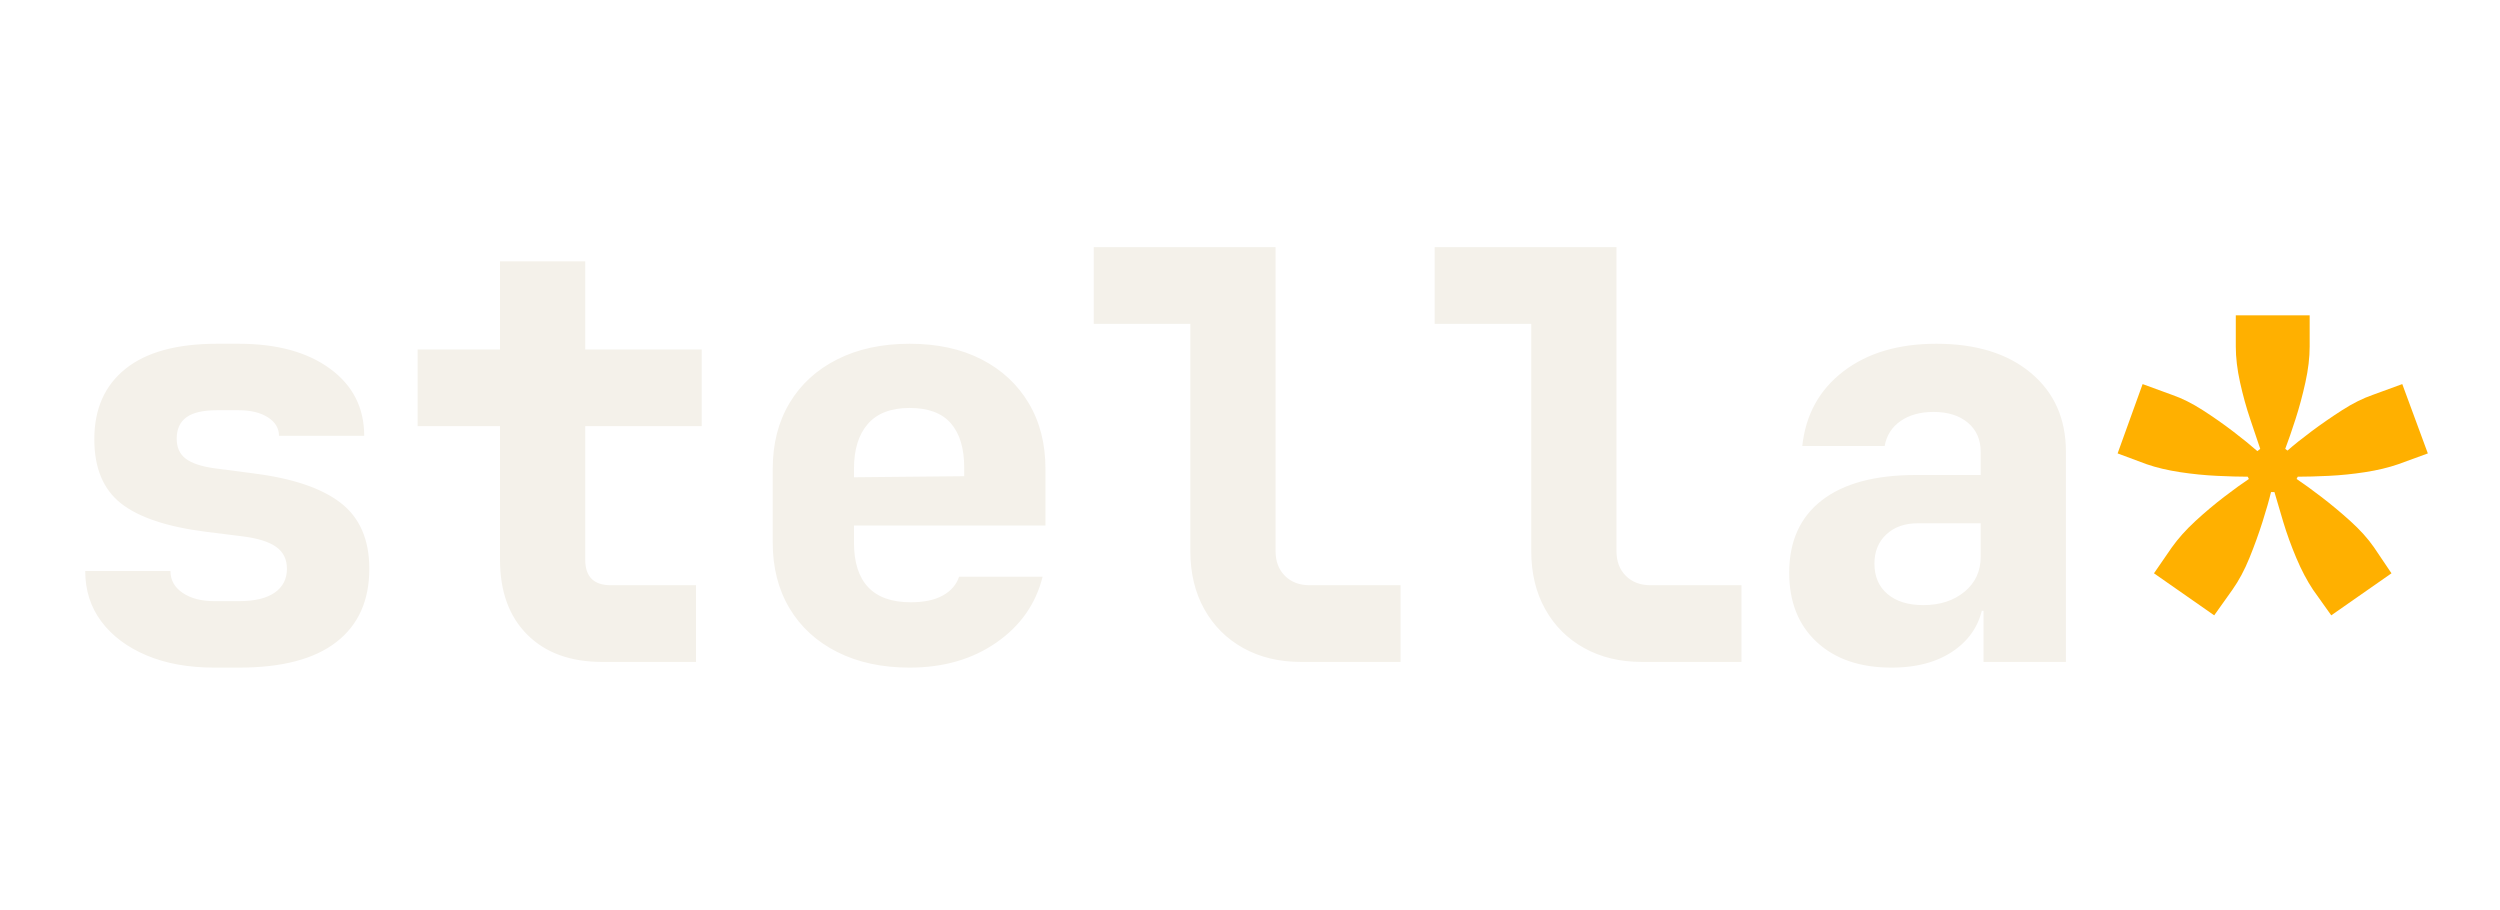
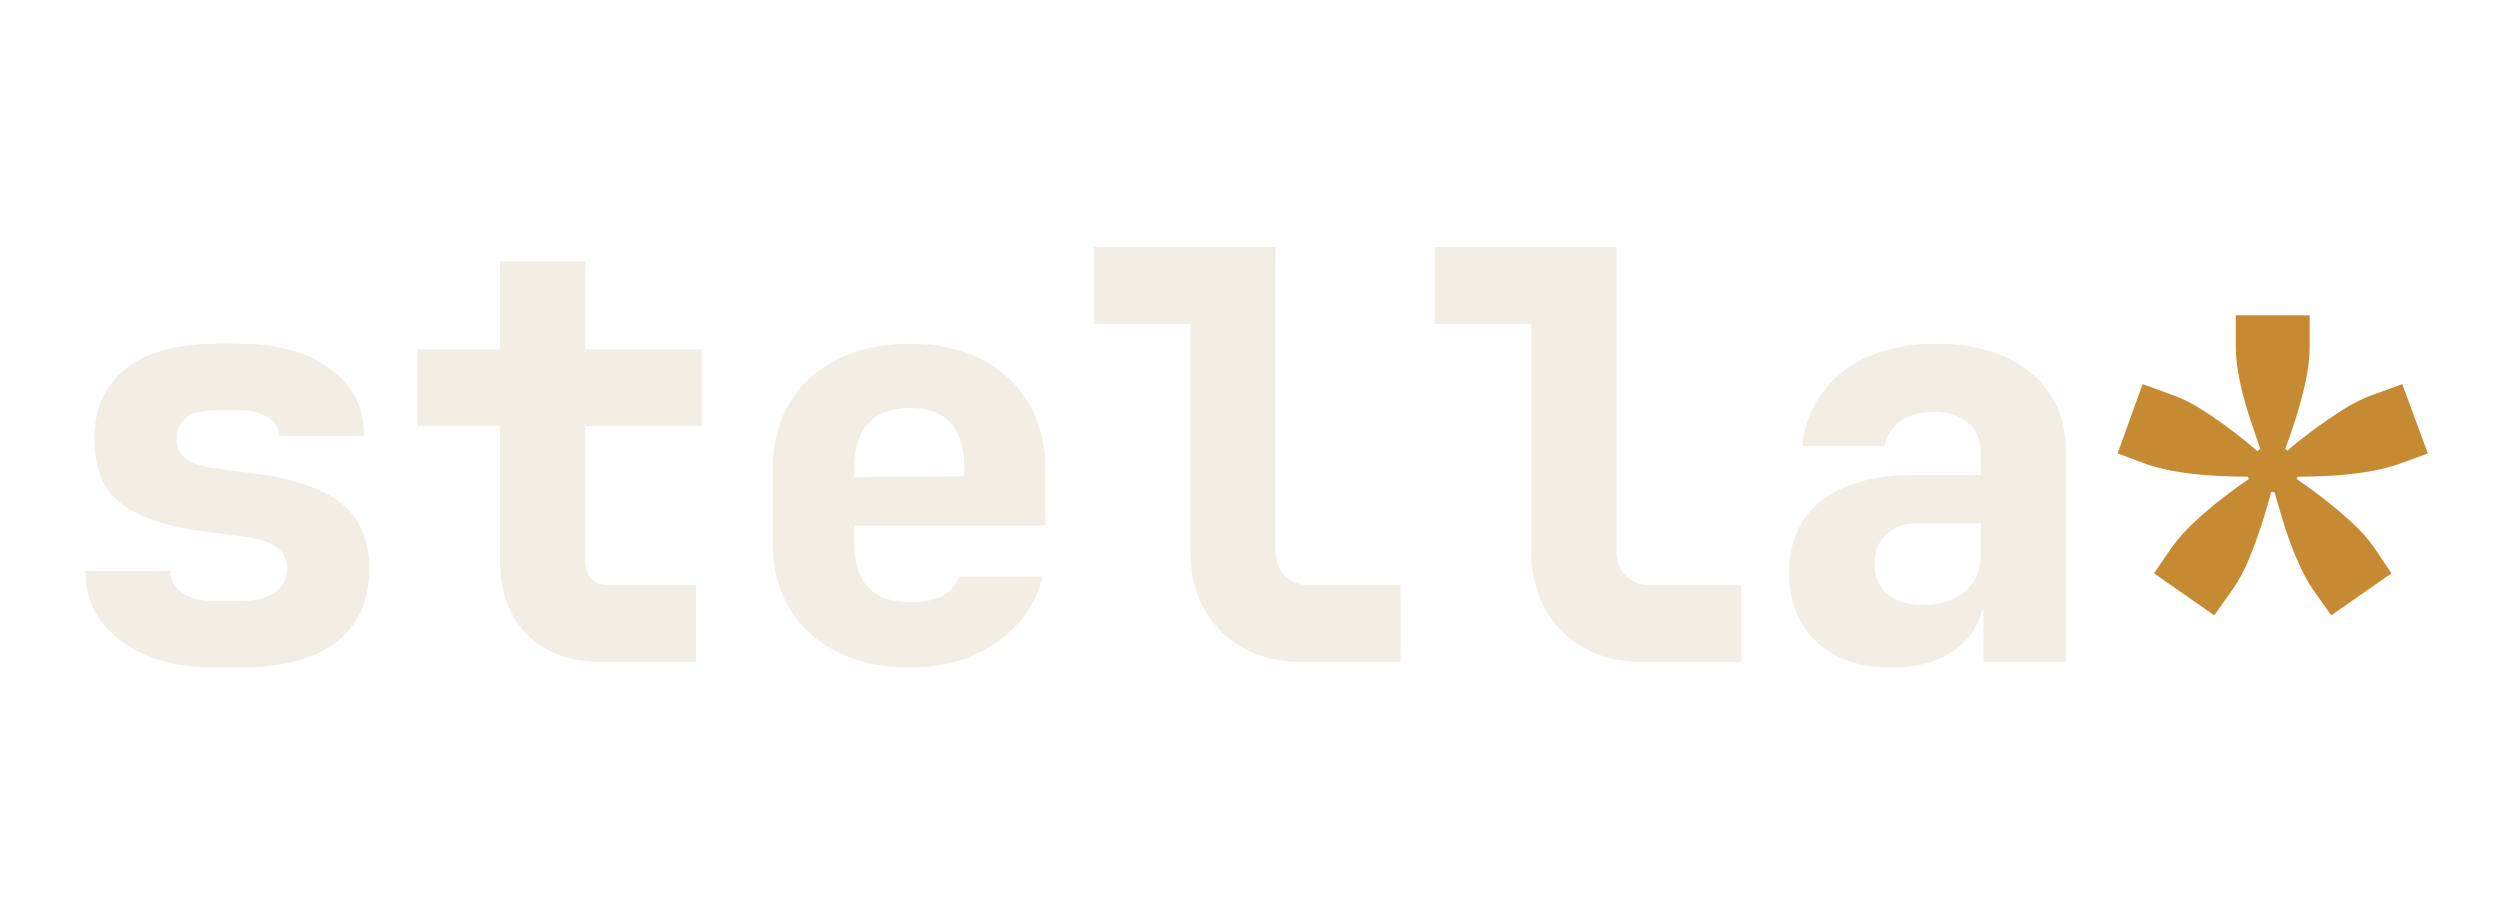
<svg xmlns="http://www.w3.org/2000/svg" width="264" height="96" viewBox="0 0 264 96" fill="none">
-   <path d="M22.62 70.5Q18.54 70.5 15.48 69.21Q12.42 67.92 10.71 65.64Q9.0 63.36 9.0 60.3H18.0Q18.0 61.74 19.29 62.61Q20.58 63.48 22.62 63.48H25.26Q27.72 63.48 29.01 62.58Q30.3 61.68 30.3 60.06Q30.3 58.56 29.16 57.75Q28.02 56.94 25.62 56.64L21.78 56.16Q15.6 55.38 12.78 53.16Q9.96 50.94 9.96 46.38Q9.96 41.58 13.26 38.94Q16.56 36.3 22.92 36.3H25.2Q31.26 36.3 34.86 38.94Q38.46 41.58 38.46 46.02H29.46Q29.46 44.82 28.29 44.07Q27.12 43.32 25.2 43.32H22.92Q20.7 43.32 19.68 44.07Q18.66 44.82 18.66 46.32Q18.66 47.7 19.59 48.42Q20.52 49.14 22.56 49.44L26.7 49.98Q32.94 50.76 35.97 53.1Q39.0 55.44 39.0 60.06Q39.0 65.1 35.52 67.8Q32.04 70.5 25.26 70.5Z M63.6 69.9Q58.56 69.9 55.68 67.02Q52.8 64.14 52.8 59.1V45H44.1V36.9H52.8V27.6H61.8V36.9H74.1V45H61.8V59.1Q61.8 61.8 64.5 61.8H73.5V69.9Z M96.06 70.5Q91.68 70.5 88.41 68.85Q85.14 67.2 83.37 64.23Q81.6 61.26 81.6 57.3V49.5Q81.6 45.54 83.37 42.57Q85.14 39.6 88.41 37.95Q91.68 36.3 96.06 36.3Q100.44 36.3 103.65 37.95Q106.86 39.6 108.63 42.57Q110.4 45.54 110.4 49.5V55.5H90.18V57.3Q90.18 60.42 91.68 62.01Q93.18 63.6 96.18 63.6Q98.28 63.6 99.57 62.88Q100.86 62.16 101.28 60.9H110.1Q109.02 65.22 105.21 67.86Q101.4 70.5 96.06 70.5ZM101.82 50.88V49.38Q101.82 46.32 100.41 44.7Q99.0 43.08 96.06 43.08Q93.12 43.08 91.65 44.76Q90.18 46.44 90.18 49.5V50.4L102.42 50.28Z M137.4 69.9Q133.92 69.9 131.28 68.43Q128.64 66.96 127.17 64.32Q125.7 61.68 125.7 58.2V34.2H115.5V26.1H134.7V58.2Q134.7 59.82 135.69 60.81Q136.68 61.8 138.3 61.8H147.9V69.9Z M173.4 69.9Q169.92 69.9 167.28 68.43Q164.64 66.96 163.17 64.32Q161.7 61.68 161.7 58.2V34.2H151.5V26.1H170.7V58.2Q170.7 59.82 171.69 60.81Q172.68 61.8 174.3 61.8H183.9V69.9Z M199.74 70.5Q194.76 70.5 191.85 67.8Q188.94 65.1 188.94 60.48Q188.94 55.5 192.39 52.83Q195.84 50.16 202.32 50.16H209.16V47.7Q209.16 45.78 207.81 44.64Q206.46 43.5 204.18 43.5Q202.08 43.5 200.7 44.46Q199.32 45.42 199.02 47.1H190.32Q190.86 42.12 194.67 39.21Q198.48 36.3 204.48 36.3Q210.78 36.3 214.47 39.39Q218.16 42.48 218.16 47.7V69.9H209.46V64.5H208.02L209.52 62.4Q209.52 66.12 206.85 68.31Q204.18 70.5 199.74 70.5ZM203.1 63.9Q205.74 63.9 207.45 62.49Q209.16 61.08 209.16 58.8V55.26H202.5Q200.46 55.26 199.2 56.43Q197.94 57.6 197.94 59.52Q197.94 61.56 199.32 62.73Q200.7 63.9 203.1 63.9Z" fill="#F4F1EA" />
-   <path d="M233.82 64.98 227.46 60.54 229.32 57.84Q230.34 56.4 231.84 55.02Q233.34 53.64 234.87 52.47Q236.4 51.3 237.48 50.58L237.36 50.34Q236.04 50.34 234.12 50.25Q232.2 50.16 230.22 49.86Q228.24 49.56 226.68 49.02L223.62 47.88L226.26 40.56L229.38 41.7Q230.94 42.24 232.62 43.32Q234.3 44.4 235.83 45.57Q237.36 46.74 238.38 47.64L238.68 47.4Q238.26 46.14 237.63 44.28Q237.0 42.42 236.55 40.38Q236.1 38.34 236.1 36.6V33.3H243.9V36.6Q243.9 38.34 243.45 40.38Q243.0 42.42 242.4 44.28Q241.8 46.14 241.32 47.4L241.56 47.58Q242.58 46.68 244.11 45.54Q245.64 44.4 247.32 43.32Q249.0 42.24 250.56 41.7L253.68 40.56L256.38 47.88L253.26 49.02Q251.7 49.56 249.75 49.86Q247.8 50.16 245.91 50.25Q244.02 50.34 242.64 50.34L242.52 50.58Q243.6 51.3 245.13 52.47Q246.66 53.64 248.19 55.02Q249.72 56.4 250.68 57.78L252.54 60.54L246.18 64.98L244.26 62.28Q243.3 60.84 242.49 58.92Q241.68 57 241.11 55.11Q240.54 53.22 240.18 51.96H239.82Q239.52 53.22 238.92 55.11Q238.32 57 237.54 58.92Q236.76 60.84 235.74 62.28Z" fill="#FFB000" />
+   <path d="M22.62 70.5Q18.54 70.5 15.48 69.21Q12.42 67.92 10.71 65.64Q9.0 63.36 9.0 60.3H18.0Q18.0 61.74 19.29 62.61Q20.58 63.48 22.62 63.48H25.26Q27.72 63.48 29.01 62.58Q30.3 61.68 30.3 60.06Q30.3 58.56 29.16 57.75Q28.02 56.94 25.62 56.64L21.78 56.16Q15.6 55.38 12.78 53.16Q9.96 50.94 9.96 46.38Q9.96 41.58 13.26 38.94Q16.56 36.3 22.92 36.3H25.2Q31.26 36.3 34.86 38.94Q38.46 41.58 38.46 46.02H29.46Q29.46 44.82 28.29 44.07Q27.12 43.32 25.2 43.32H22.92Q20.7 43.32 19.68 44.07Q18.66 44.82 18.66 46.32Q18.66 47.7 19.59 48.42Q20.52 49.14 22.56 49.44L26.7 49.98Q32.94 50.76 35.97 53.1Q39.0 55.44 39.0 60.06Q39.0 65.1 35.52 67.8Q32.04 70.5 25.26 70.5Z M63.6 69.9Q58.56 69.9 55.68 67.02Q52.8 64.14 52.8 59.1V45H44.1V36.9H52.8V27.6H61.8V36.9H74.1V45H61.8V59.1Q61.8 61.8 64.5 61.8H73.5V69.9Z M96.06 70.5Q91.68 70.5 88.41 68.85Q85.14 67.2 83.37 64.23Q81.6 61.26 81.6 57.3V49.5Q81.6 45.54 83.37 42.57Q85.14 39.6 88.41 37.95Q91.68 36.3 96.06 36.3Q100.44 36.3 103.65 37.95Q106.86 39.6 108.63 42.57Q110.4 45.54 110.4 49.5V55.5H90.18V57.3Q90.18 60.42 91.68 62.01Q93.18 63.6 96.18 63.6Q98.28 63.6 99.57 62.88Q100.86 62.16 101.28 60.9H110.1Q109.02 65.22 105.21 67.86Q101.4 70.5 96.06 70.5ZM101.82 50.88V49.38Q101.82 46.32 100.41 44.7Q99.0 43.08 96.06 43.08Q93.12 43.08 91.65 44.76Q90.18 46.44 90.18 49.5V50.4L102.42 50.28Z M137.4 69.9Q133.92 69.9 131.28 68.43Q128.64 66.96 127.17 64.32Q125.7 61.68 125.7 58.2V34.2H115.5V26.1H134.7V58.2Q134.7 59.82 135.69 60.81Q136.68 61.8 138.3 61.8H147.9V69.9Z M173.4 69.9Q169.92 69.9 167.28 68.43Q164.64 66.96 163.17 64.32Q161.7 61.68 161.7 58.2V34.2H151.5V26.1H170.7V58.2Q170.7 59.82 171.69 60.81Q172.68 61.8 174.3 61.8H183.9V69.9Z M199.74 70.5Q194.76 70.5 191.85 67.8Q188.94 65.1 188.94 60.48Q188.94 55.5 192.39 52.83Q195.84 50.16 202.32 50.16H209.16V47.7Q209.16 45.78 207.81 44.64Q206.46 43.5 204.18 43.5Q202.08 43.5 200.7 44.46Q199.32 45.42 199.02 47.1H190.32Q190.86 42.12 194.67 39.21Q198.48 36.3 204.48 36.3Q210.78 36.3 214.47 39.39Q218.16 42.48 218.16 47.7V69.9H209.46V64.5H208.02L209.52 62.4Q209.52 66.12 206.85 68.31Q204.18 70.5 199.74 70.5ZM203.1 63.9Q205.74 63.9 207.45 62.49Q209.16 61.08 209.16 58.8V55.26H202.5Q200.46 55.26 199.2 56.43Q197.94 57.6 197.94 59.52Q197.94 61.56 199.32 62.73Q200.7 63.9 203.1 63.9Z" fill="#F2EEE5" />
+   <path d="M233.82 64.98 227.46 60.54 229.32 57.84Q230.34 56.4 231.84 55.02Q233.34 53.64 234.87 52.47Q236.4 51.3 237.48 50.58L237.36 50.34Q236.04 50.34 234.12 50.25Q232.2 50.16 230.22 49.86Q228.24 49.56 226.68 49.02L223.62 47.88L226.26 40.56L229.38 41.7Q230.94 42.24 232.62 43.32Q234.3 44.4 235.83 45.57Q237.36 46.74 238.38 47.64L238.68 47.4Q238.26 46.14 237.63 44.28Q237.0 42.42 236.55 40.38Q236.1 38.34 236.1 36.6V33.3H243.9V36.6Q243.9 38.34 243.45 40.38Q243.0 42.42 242.4 44.28Q241.8 46.14 241.32 47.4L241.56 47.58Q242.58 46.68 244.11 45.54Q245.64 44.4 247.32 43.32Q249.0 42.24 250.56 41.7L253.68 40.56L256.38 47.88L253.26 49.02Q251.7 49.56 249.75 49.86Q247.8 50.16 245.91 50.25Q244.02 50.34 242.64 50.34L242.52 50.58Q243.6 51.3 245.13 52.47Q246.66 53.64 248.19 55.02Q249.72 56.4 250.68 57.78L252.54 60.54L246.18 64.98L244.26 62.28Q243.3 60.84 242.49 58.92Q241.68 57 241.11 55.11Q240.54 53.22 240.18 51.96H239.82Q239.52 53.22 238.92 55.11Q238.32 57 237.54 58.92Q236.76 60.84 235.74 62.28Z" fill="#C58A32" />
</svg>
